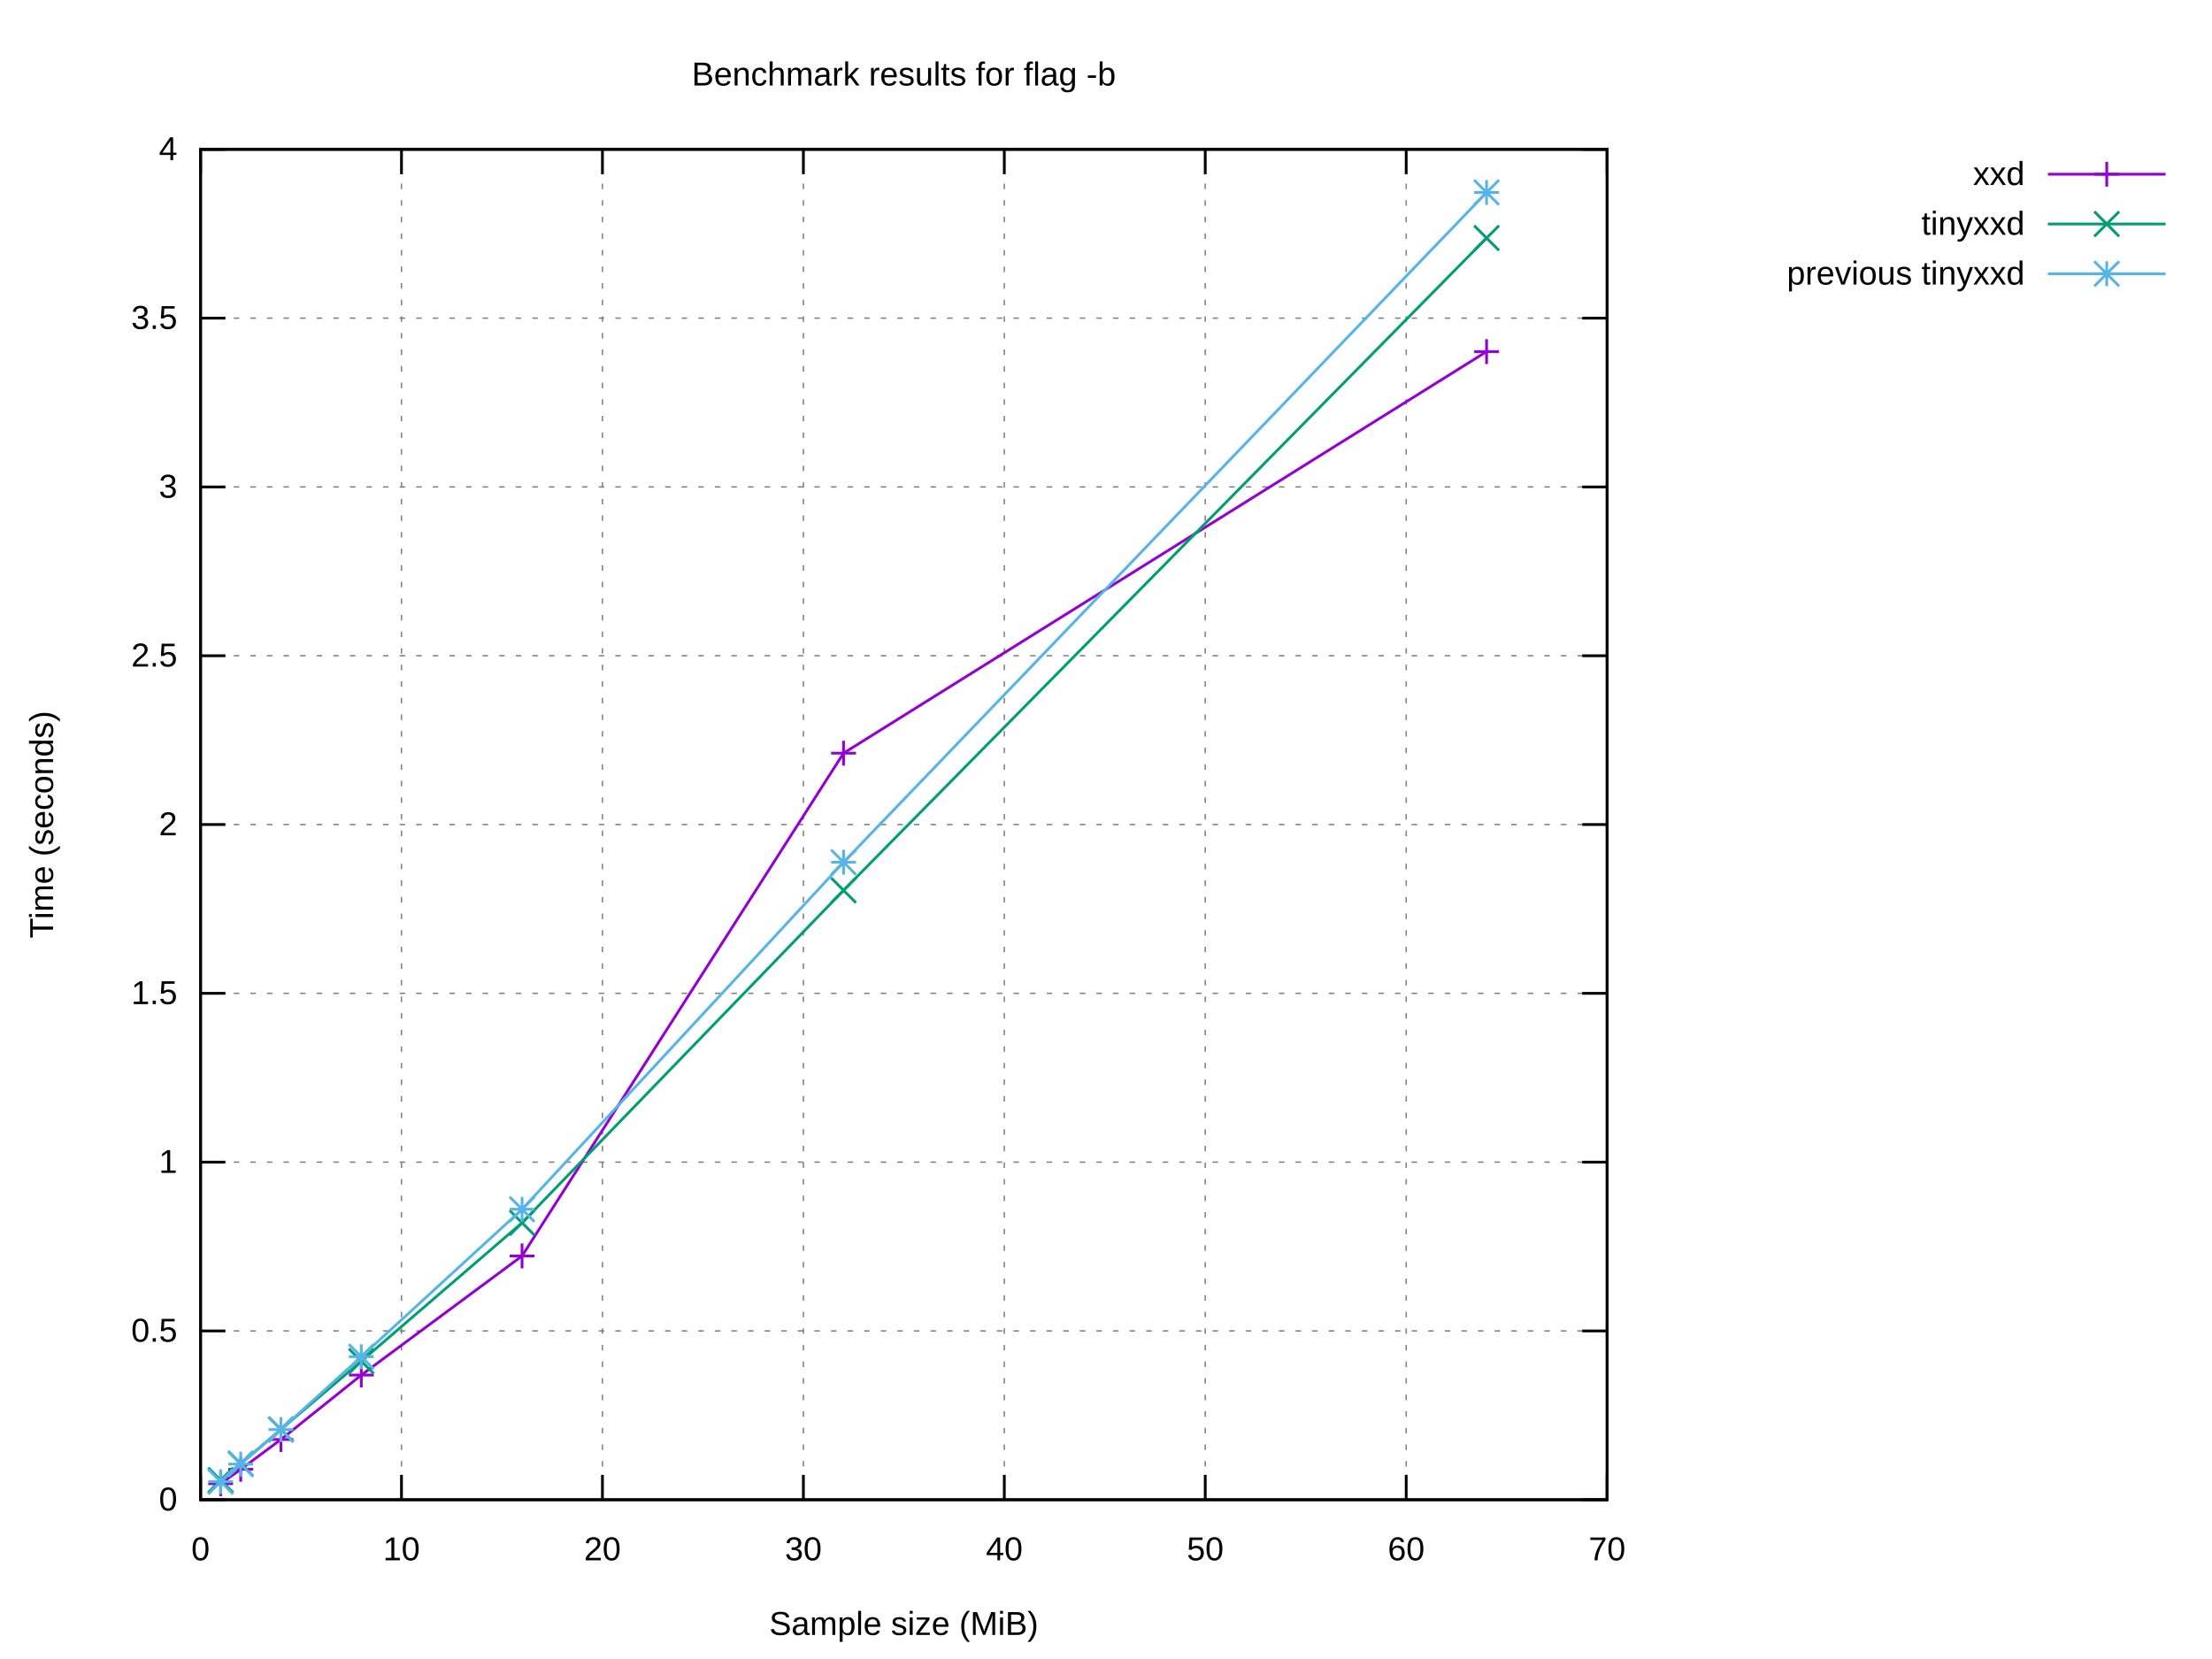
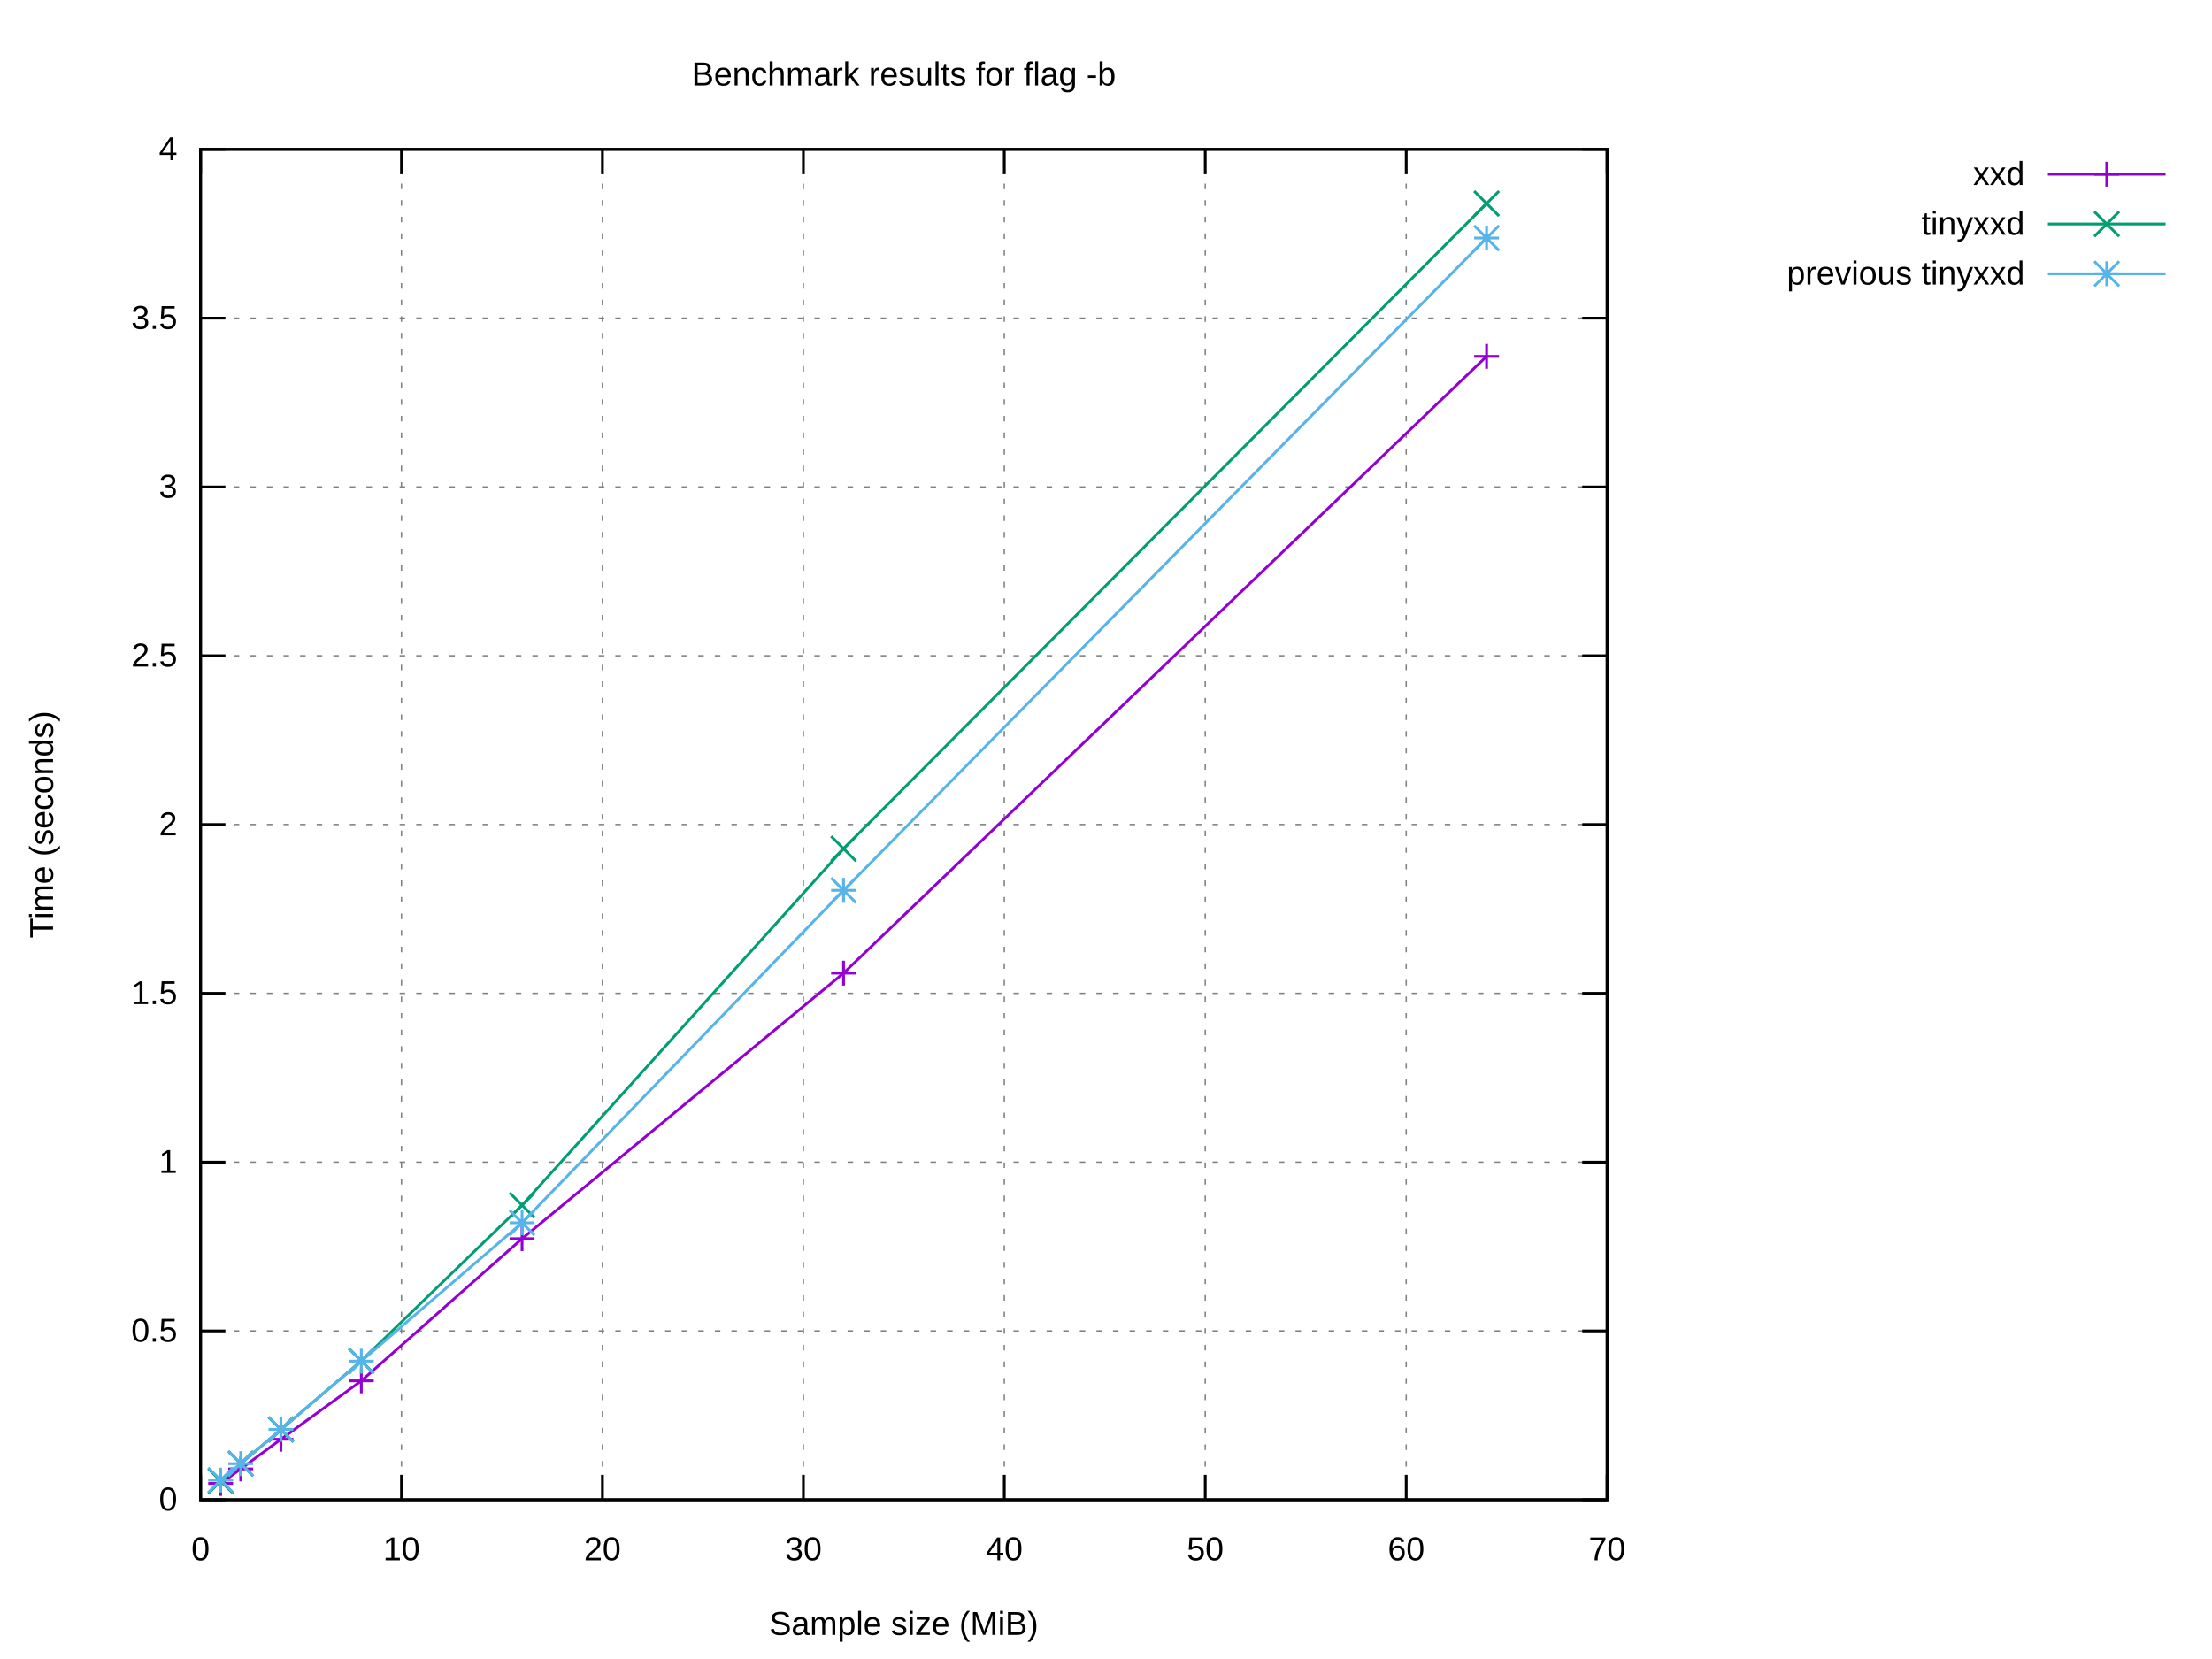
<svg xmlns="http://www.w3.org/2000/svg" xmlns:xlink="http://www.w3.org/1999/xlink" width="800" height="600" viewBox="0 0 800 600">
  <g id="gnuplot_canvas">
    <rect x="0" y="0" width="800" height="600" fill="#ffffff" />
    <defs>
      <circle id="gpDot" r="0.5" stroke-width="0.5" stroke="currentColor" />
      <path id="gpPt0" stroke-width="0.222" stroke="currentColor" d="M-1,0 h2 M0,-1 v2" />
      <path id="gpPt1" stroke-width="0.222" stroke="currentColor" d="M-1,-1 L1,1 M1,-1 L-1,1" />
      <path id="gpPt2" stroke-width="0.222" stroke="currentColor" d="M-1,0 L1,0 M0,-1 L0,1 M-1,-1 L1,1 M-1,1 L1,-1" />
      <rect id="gpPt3" stroke-width="0.222" stroke="currentColor" x="-1" y="-1" width="2" height="2" />
      <rect id="gpPt4" stroke-width="0.222" stroke="currentColor" fill="currentColor" x="-1" y="-1" width="2" height="2" />
      <circle id="gpPt5" stroke-width="0.222" stroke="currentColor" cx="0" cy="0" r="1" />
      <use xlink:href="#gpPt5" id="gpPt6" fill="currentColor" stroke="none" />
      <path id="gpPt7" stroke-width="0.222" stroke="currentColor" d="M0,-1.33 L-1.33,0.67 L1.33,0.67 z" />
      <use xlink:href="#gpPt7" id="gpPt8" fill="currentColor" stroke="none" />
      <use xlink:href="#gpPt7" id="gpPt9" stroke="currentColor" transform="rotate(180)" />
      <use xlink:href="#gpPt9" id="gpPt10" fill="currentColor" stroke="none" />
      <use xlink:href="#gpPt3" id="gpPt11" stroke="currentColor" transform="rotate(45)" />
      <use xlink:href="#gpPt11" id="gpPt12" fill="currentColor" stroke="none" />
      <path id="gpPt13" stroke-width="0.222" stroke="currentColor" d="M0,1.330 L1.265,0.411 L0.782,-1.067 L-0.782,-1.076 L-1.265,0.411 z" />
      <use xlink:href="#gpPt13" id="gpPt14" fill="currentColor" stroke="none" />
      <filter id="textbox" filterUnits="objectBoundingBox" x="0" y="0" height="1" width="1">
        <feFlood flood-color="#FFFFFF" flood-opacity="1" result="bgnd" />
        <feComposite in="SourceGraphic" in2="bgnd" operator="atop" />
      </filter>
      <filter id="greybox" filterUnits="objectBoundingBox" x="0" y="0" height="1" width="1">
        <feFlood flood-color="lightgrey" flood-opacity="1" result="grey" />
        <feComposite in="SourceGraphic" in2="grey" operator="atop" />
      </filter>
    </defs>
    <g fill="none" color="#FFFFFF" stroke="currentColor" stroke-width="1.00" stroke-linecap="butt" stroke-linejoin="miter">
</g>
    <g fill="none" color="black" stroke="currentColor" stroke-width="1.00" stroke-linecap="butt" stroke-linejoin="miter">
</g>
    <g fill="none" color="black" stroke="black" stroke-width="0.50" stroke-linecap="butt" stroke-linejoin="miter">
</g>
    <g fill="none" color="gray" stroke="currentColor" stroke-width="0.50" stroke-linecap="butt" stroke-linejoin="miter">
      <path stroke="gray" stroke-dasharray="2,4" class="gridline" d="M72.53,542.40 L581.24,542.40  " />
    </g>
    <g fill="none" color="gray" stroke="gray" stroke-width="1.00" stroke-linecap="butt" stroke-linejoin="miter">
</g>
    <g fill="none" color="black" stroke="currentColor" stroke-width="1.00" stroke-linecap="butt" stroke-linejoin="miter">
      <path stroke="black" d="M72.53,542.40 L81.53,542.40 M581.24,542.40 L572.24,542.40  " />
      <g transform="translate(64.14,546.30)" stroke="none" fill="black" font-family="Arial" font-size="12.00" text-anchor="end">
        <text>
          <tspan font-family="Arial"> 0</tspan>
        </text>
      </g>
    </g>
    <g fill="none" color="black" stroke="currentColor" stroke-width="1.00" stroke-linecap="butt" stroke-linejoin="miter">
</g>
    <g fill="none" color="black" stroke="black" stroke-width="0.50" stroke-linecap="butt" stroke-linejoin="miter">
</g>
    <g fill="none" color="gray" stroke="currentColor" stroke-width="0.50" stroke-linecap="butt" stroke-linejoin="miter">
      <path stroke="gray" stroke-dasharray="2,4" class="gridline" d="M72.53,481.35 L581.24,481.35  " />
    </g>
    <g fill="none" color="gray" stroke="gray" stroke-width="1.00" stroke-linecap="butt" stroke-linejoin="miter">
</g>
    <g fill="none" color="black" stroke="currentColor" stroke-width="1.00" stroke-linecap="butt" stroke-linejoin="miter">
      <path stroke="black" d="M72.53,481.35 L81.53,481.35 M581.24,481.35 L572.24,481.35  " />
      <g transform="translate(64.14,485.25)" stroke="none" fill="black" font-family="Arial" font-size="12.00" text-anchor="end">
        <text>
          <tspan font-family="Arial"> 0.5</tspan>
        </text>
      </g>
    </g>
    <g fill="none" color="black" stroke="currentColor" stroke-width="1.00" stroke-linecap="butt" stroke-linejoin="miter">
</g>
    <g fill="none" color="black" stroke="black" stroke-width="0.50" stroke-linecap="butt" stroke-linejoin="miter">
</g>
    <g fill="none" color="gray" stroke="currentColor" stroke-width="0.50" stroke-linecap="butt" stroke-linejoin="miter">
      <path stroke="gray" stroke-dasharray="2,4" class="gridline" d="M72.53,420.30 L581.24,420.30  " />
    </g>
    <g fill="none" color="gray" stroke="gray" stroke-width="1.00" stroke-linecap="butt" stroke-linejoin="miter">
</g>
    <g fill="none" color="black" stroke="currentColor" stroke-width="1.00" stroke-linecap="butt" stroke-linejoin="miter">
      <path stroke="black" d="M72.53,420.30 L81.53,420.30 M581.24,420.30 L572.24,420.30  " />
      <g transform="translate(64.14,424.20)" stroke="none" fill="black" font-family="Arial" font-size="12.00" text-anchor="end">
        <text>
          <tspan font-family="Arial"> 1</tspan>
        </text>
      </g>
    </g>
    <g fill="none" color="black" stroke="currentColor" stroke-width="1.00" stroke-linecap="butt" stroke-linejoin="miter">
</g>
    <g fill="none" color="black" stroke="black" stroke-width="0.50" stroke-linecap="butt" stroke-linejoin="miter">
</g>
    <g fill="none" color="gray" stroke="currentColor" stroke-width="0.50" stroke-linecap="butt" stroke-linejoin="miter">
      <path stroke="gray" stroke-dasharray="2,4" class="gridline" d="M72.53,359.25 L581.24,359.25  " />
    </g>
    <g fill="none" color="gray" stroke="gray" stroke-width="1.00" stroke-linecap="butt" stroke-linejoin="miter">
</g>
    <g fill="none" color="black" stroke="currentColor" stroke-width="1.00" stroke-linecap="butt" stroke-linejoin="miter">
      <path stroke="black" d="M72.53,359.25 L81.53,359.25 M581.24,359.25 L572.24,359.25  " />
      <g transform="translate(64.14,363.15)" stroke="none" fill="black" font-family="Arial" font-size="12.00" text-anchor="end">
        <text>
          <tspan font-family="Arial"> 1.5</tspan>
        </text>
      </g>
    </g>
    <g fill="none" color="black" stroke="currentColor" stroke-width="1.00" stroke-linecap="butt" stroke-linejoin="miter">
</g>
    <g fill="none" color="black" stroke="black" stroke-width="0.50" stroke-linecap="butt" stroke-linejoin="miter">
</g>
    <g fill="none" color="gray" stroke="currentColor" stroke-width="0.50" stroke-linecap="butt" stroke-linejoin="miter">
      <path stroke="gray" stroke-dasharray="2,4" class="gridline" d="M72.53,298.20 L581.24,298.20  " />
    </g>
    <g fill="none" color="gray" stroke="gray" stroke-width="1.00" stroke-linecap="butt" stroke-linejoin="miter">
</g>
    <g fill="none" color="black" stroke="currentColor" stroke-width="1.00" stroke-linecap="butt" stroke-linejoin="miter">
      <path stroke="black" d="M72.53,298.20 L81.53,298.20 M581.24,298.20 L572.24,298.20  " />
      <g transform="translate(64.14,302.10)" stroke="none" fill="black" font-family="Arial" font-size="12.00" text-anchor="end">
        <text>
          <tspan font-family="Arial"> 2</tspan>
        </text>
      </g>
    </g>
    <g fill="none" color="black" stroke="currentColor" stroke-width="1.00" stroke-linecap="butt" stroke-linejoin="miter">
</g>
    <g fill="none" color="black" stroke="black" stroke-width="0.50" stroke-linecap="butt" stroke-linejoin="miter">
</g>
    <g fill="none" color="gray" stroke="currentColor" stroke-width="0.50" stroke-linecap="butt" stroke-linejoin="miter">
      <path stroke="gray" stroke-dasharray="2,4" class="gridline" d="M72.53,237.16 L581.24,237.16  " />
    </g>
    <g fill="none" color="gray" stroke="gray" stroke-width="1.00" stroke-linecap="butt" stroke-linejoin="miter">
</g>
    <g fill="none" color="black" stroke="currentColor" stroke-width="1.00" stroke-linecap="butt" stroke-linejoin="miter">
      <path stroke="black" d="M72.53,237.16 L81.53,237.16 M581.24,237.16 L572.24,237.16  " />
      <g transform="translate(64.14,241.06)" stroke="none" fill="black" font-family="Arial" font-size="12.00" text-anchor="end">
        <text>
          <tspan font-family="Arial"> 2.5</tspan>
        </text>
      </g>
    </g>
    <g fill="none" color="black" stroke="currentColor" stroke-width="1.00" stroke-linecap="butt" stroke-linejoin="miter">
</g>
    <g fill="none" color="black" stroke="black" stroke-width="0.50" stroke-linecap="butt" stroke-linejoin="miter">
</g>
    <g fill="none" color="gray" stroke="currentColor" stroke-width="0.50" stroke-linecap="butt" stroke-linejoin="miter">
      <path stroke="gray" stroke-dasharray="2,4" class="gridline" d="M72.53,176.11 L581.24,176.11  " />
    </g>
    <g fill="none" color="gray" stroke="gray" stroke-width="1.00" stroke-linecap="butt" stroke-linejoin="miter">
</g>
    <g fill="none" color="black" stroke="currentColor" stroke-width="1.00" stroke-linecap="butt" stroke-linejoin="miter">
      <path stroke="black" d="M72.53,176.11 L81.53,176.11 M581.24,176.11 L572.24,176.11  " />
      <g transform="translate(64.14,180.01)" stroke="none" fill="black" font-family="Arial" font-size="12.00" text-anchor="end">
        <text>
          <tspan font-family="Arial"> 3</tspan>
        </text>
      </g>
    </g>
    <g fill="none" color="black" stroke="currentColor" stroke-width="1.00" stroke-linecap="butt" stroke-linejoin="miter">
</g>
    <g fill="none" color="black" stroke="black" stroke-width="0.50" stroke-linecap="butt" stroke-linejoin="miter">
</g>
    <g fill="none" color="gray" stroke="currentColor" stroke-width="0.50" stroke-linecap="butt" stroke-linejoin="miter">
      <path stroke="gray" stroke-dasharray="2,4" class="gridline" d="M72.53,115.06 L581.24,115.06  " />
    </g>
    <g fill="none" color="gray" stroke="gray" stroke-width="1.00" stroke-linecap="butt" stroke-linejoin="miter">
</g>
    <g fill="none" color="black" stroke="currentColor" stroke-width="1.00" stroke-linecap="butt" stroke-linejoin="miter">
      <path stroke="black" d="M72.53,115.06 L81.53,115.06 M581.24,115.06 L572.24,115.06  " />
      <g transform="translate(64.14,118.96)" stroke="none" fill="black" font-family="Arial" font-size="12.00" text-anchor="end">
        <text>
          <tspan font-family="Arial"> 3.5</tspan>
        </text>
      </g>
    </g>
    <g fill="none" color="black" stroke="currentColor" stroke-width="1.00" stroke-linecap="butt" stroke-linejoin="miter">
</g>
    <g fill="none" color="black" stroke="black" stroke-width="0.50" stroke-linecap="butt" stroke-linejoin="miter">
</g>
    <g fill="none" color="gray" stroke="currentColor" stroke-width="0.50" stroke-linecap="butt" stroke-linejoin="miter">
      <path stroke="gray" stroke-dasharray="2,4" class="gridline" d="M72.53,54.01 L581.24,54.01  " />
    </g>
    <g fill="none" color="gray" stroke="gray" stroke-width="1.00" stroke-linecap="butt" stroke-linejoin="miter">
</g>
    <g fill="none" color="black" stroke="currentColor" stroke-width="1.00" stroke-linecap="butt" stroke-linejoin="miter">
      <path stroke="black" d="M72.53,54.01 L81.53,54.01 M581.24,54.01 L572.24,54.01  " />
      <g transform="translate(64.14,57.91)" stroke="none" fill="black" font-family="Arial" font-size="12.00" text-anchor="end">
        <text>
          <tspan font-family="Arial"> 4</tspan>
        </text>
      </g>
    </g>
    <g fill="none" color="black" stroke="currentColor" stroke-width="1.00" stroke-linecap="butt" stroke-linejoin="miter">
</g>
    <g fill="none" color="black" stroke="black" stroke-width="0.50" stroke-linecap="butt" stroke-linejoin="miter">
</g>
    <g fill="none" color="gray" stroke="currentColor" stroke-width="0.50" stroke-linecap="butt" stroke-linejoin="miter">
      <path stroke="gray" stroke-dasharray="2,4" class="gridline" d="M72.53,542.40 L72.53,54.01  " />
    </g>
    <g fill="none" color="gray" stroke="gray" stroke-width="1.00" stroke-linecap="butt" stroke-linejoin="miter">
</g>
    <g fill="none" color="black" stroke="currentColor" stroke-width="1.00" stroke-linecap="butt" stroke-linejoin="miter">
      <path stroke="black" d="M72.53,542.40 L72.53,533.40 M72.53,54.01 L72.53,63.01  " />
      <g transform="translate(72.53,564.30)" stroke="none" fill="black" font-family="Arial" font-size="12.00" text-anchor="middle">
        <text>
          <tspan font-family="Arial"> 0</tspan>
        </text>
      </g>
    </g>
    <g fill="none" color="black" stroke="currentColor" stroke-width="1.00" stroke-linecap="butt" stroke-linejoin="miter">
</g>
    <g fill="none" color="black" stroke="black" stroke-width="0.50" stroke-linecap="butt" stroke-linejoin="miter">
</g>
    <g fill="none" color="gray" stroke="currentColor" stroke-width="0.50" stroke-linecap="butt" stroke-linejoin="miter">
      <path stroke="gray" stroke-dasharray="2,4" class="gridline" d="M145.20,542.40 L145.20,54.01  " />
    </g>
    <g fill="none" color="gray" stroke="gray" stroke-width="1.00" stroke-linecap="butt" stroke-linejoin="miter">
</g>
    <g fill="none" color="black" stroke="currentColor" stroke-width="1.00" stroke-linecap="butt" stroke-linejoin="miter">
      <path stroke="black" d="M145.20,542.40 L145.20,533.40 M145.20,54.01 L145.20,63.01  " />
      <g transform="translate(145.20,564.30)" stroke="none" fill="black" font-family="Arial" font-size="12.00" text-anchor="middle">
        <text>
          <tspan font-family="Arial"> 10</tspan>
        </text>
      </g>
    </g>
    <g fill="none" color="black" stroke="currentColor" stroke-width="1.00" stroke-linecap="butt" stroke-linejoin="miter">
</g>
    <g fill="none" color="black" stroke="black" stroke-width="0.50" stroke-linecap="butt" stroke-linejoin="miter">
</g>
    <g fill="none" color="gray" stroke="currentColor" stroke-width="0.50" stroke-linecap="butt" stroke-linejoin="miter">
      <path stroke="gray" stroke-dasharray="2,4" class="gridline" d="M217.88,542.40 L217.88,54.01  " />
    </g>
    <g fill="none" color="gray" stroke="gray" stroke-width="1.00" stroke-linecap="butt" stroke-linejoin="miter">
</g>
    <g fill="none" color="black" stroke="currentColor" stroke-width="1.00" stroke-linecap="butt" stroke-linejoin="miter">
      <path stroke="black" d="M217.88,542.40 L217.88,533.40 M217.88,54.01 L217.88,63.01  " />
      <g transform="translate(217.88,564.30)" stroke="none" fill="black" font-family="Arial" font-size="12.00" text-anchor="middle">
        <text>
          <tspan font-family="Arial"> 20</tspan>
        </text>
      </g>
    </g>
    <g fill="none" color="black" stroke="currentColor" stroke-width="1.00" stroke-linecap="butt" stroke-linejoin="miter">
</g>
    <g fill="none" color="black" stroke="black" stroke-width="0.50" stroke-linecap="butt" stroke-linejoin="miter">
</g>
    <g fill="none" color="gray" stroke="currentColor" stroke-width="0.50" stroke-linecap="butt" stroke-linejoin="miter">
      <path stroke="gray" stroke-dasharray="2,4" class="gridline" d="M290.55,542.40 L290.55,54.01  " />
    </g>
    <g fill="none" color="gray" stroke="gray" stroke-width="1.00" stroke-linecap="butt" stroke-linejoin="miter">
</g>
    <g fill="none" color="black" stroke="currentColor" stroke-width="1.00" stroke-linecap="butt" stroke-linejoin="miter">
      <path stroke="black" d="M290.55,542.40 L290.55,533.40 M290.55,54.01 L290.55,63.01  " />
      <g transform="translate(290.55,564.30)" stroke="none" fill="black" font-family="Arial" font-size="12.00" text-anchor="middle">
        <text>
          <tspan font-family="Arial"> 30</tspan>
        </text>
      </g>
    </g>
    <g fill="none" color="black" stroke="currentColor" stroke-width="1.00" stroke-linecap="butt" stroke-linejoin="miter">
</g>
    <g fill="none" color="black" stroke="black" stroke-width="0.50" stroke-linecap="butt" stroke-linejoin="miter">
</g>
    <g fill="none" color="gray" stroke="currentColor" stroke-width="0.50" stroke-linecap="butt" stroke-linejoin="miter">
      <path stroke="gray" stroke-dasharray="2,4" class="gridline" d="M363.22,542.40 L363.22,54.01  " />
    </g>
    <g fill="none" color="gray" stroke="gray" stroke-width="1.00" stroke-linecap="butt" stroke-linejoin="miter">
</g>
    <g fill="none" color="black" stroke="currentColor" stroke-width="1.00" stroke-linecap="butt" stroke-linejoin="miter">
      <path stroke="black" d="M363.22,542.40 L363.22,533.40 M363.22,54.01 L363.22,63.01  " />
      <g transform="translate(363.22,564.30)" stroke="none" fill="black" font-family="Arial" font-size="12.00" text-anchor="middle">
        <text>
          <tspan font-family="Arial"> 40</tspan>
        </text>
      </g>
    </g>
    <g fill="none" color="black" stroke="currentColor" stroke-width="1.00" stroke-linecap="butt" stroke-linejoin="miter">
</g>
    <g fill="none" color="black" stroke="black" stroke-width="0.50" stroke-linecap="butt" stroke-linejoin="miter">
</g>
    <g fill="none" color="gray" stroke="currentColor" stroke-width="0.50" stroke-linecap="butt" stroke-linejoin="miter">
      <path stroke="gray" stroke-dasharray="2,4" class="gridline" d="M435.89,542.40 L435.89,54.01  " />
    </g>
    <g fill="none" color="gray" stroke="gray" stroke-width="1.00" stroke-linecap="butt" stroke-linejoin="miter">
</g>
    <g fill="none" color="black" stroke="currentColor" stroke-width="1.00" stroke-linecap="butt" stroke-linejoin="miter">
      <path stroke="black" d="M435.89,542.40 L435.89,533.40 M435.89,54.01 L435.89,63.01  " />
      <g transform="translate(435.89,564.30)" stroke="none" fill="black" font-family="Arial" font-size="12.00" text-anchor="middle">
        <text>
          <tspan font-family="Arial"> 50</tspan>
        </text>
      </g>
    </g>
    <g fill="none" color="black" stroke="currentColor" stroke-width="1.00" stroke-linecap="butt" stroke-linejoin="miter">
</g>
    <g fill="none" color="black" stroke="black" stroke-width="0.50" stroke-linecap="butt" stroke-linejoin="miter">
</g>
    <g fill="none" color="gray" stroke="currentColor" stroke-width="0.50" stroke-linecap="butt" stroke-linejoin="miter">
      <path stroke="gray" stroke-dasharray="2,4" class="gridline" d="M508.57,542.40 L508.57,54.01  " />
    </g>
    <g fill="none" color="gray" stroke="gray" stroke-width="1.00" stroke-linecap="butt" stroke-linejoin="miter">
</g>
    <g fill="none" color="black" stroke="currentColor" stroke-width="1.00" stroke-linecap="butt" stroke-linejoin="miter">
      <path stroke="black" d="M508.57,542.40 L508.57,533.40 M508.57,54.01 L508.57,63.01  " />
      <g transform="translate(508.57,564.30)" stroke="none" fill="black" font-family="Arial" font-size="12.00" text-anchor="middle">
        <text>
          <tspan font-family="Arial"> 60</tspan>
        </text>
      </g>
    </g>
    <g fill="none" color="black" stroke="currentColor" stroke-width="1.00" stroke-linecap="butt" stroke-linejoin="miter">
</g>
    <g fill="none" color="black" stroke="black" stroke-width="0.50" stroke-linecap="butt" stroke-linejoin="miter">
</g>
    <g fill="none" color="gray" stroke="currentColor" stroke-width="0.50" stroke-linecap="butt" stroke-linejoin="miter">
      <path stroke="gray" stroke-dasharray="2,4" class="gridline" d="M581.24,542.40 L581.24,54.01  " />
    </g>
    <g fill="none" color="gray" stroke="gray" stroke-width="1.00" stroke-linecap="butt" stroke-linejoin="miter">
</g>
    <g fill="none" color="black" stroke="currentColor" stroke-width="1.00" stroke-linecap="butt" stroke-linejoin="miter">
      <path stroke="black" d="M581.24,542.40 L581.24,533.40 M581.24,54.01 L581.24,63.01  " />
      <g transform="translate(581.24,564.30)" stroke="none" fill="black" font-family="Arial" font-size="12.00" text-anchor="middle">
        <text>
          <tspan font-family="Arial"> 70</tspan>
        </text>
      </g>
    </g>
    <g fill="none" color="black" stroke="currentColor" stroke-width="1.00" stroke-linecap="butt" stroke-linejoin="miter">
</g>
    <g fill="none" color="black" stroke="currentColor" stroke-width="1.00" stroke-linecap="butt" stroke-linejoin="miter">
      <path stroke="black" d="M72.53,54.01 L72.53,542.40 L581.24,542.40 L581.24,54.01 L72.53,54.01 Z  " />
    </g>
    <g fill="none" color="black" stroke="currentColor" stroke-width="1.00" stroke-linecap="butt" stroke-linejoin="miter">
</g>
    <g id="gnuplot_plot_1">
      <g fill="none" color="black" stroke="currentColor" stroke-width="1.00" stroke-linecap="butt" stroke-linejoin="miter">
        <g transform="translate(732.26,66.91)" stroke="none" fill="black" font-family="Arial" font-size="12.00" text-anchor="end">
          <text>
            <tspan font-family="Arial">xxd</tspan>
          </text>
        </g>
      </g>
      <g fill="none" color="black" stroke="currentColor" stroke-width="1.00" stroke-linecap="butt" stroke-linejoin="miter">
-         <path stroke="rgb(148,   0, 211)" d="M740.65,63.01 L783.21,63.01 M537.64,127.16 L305.08,272.39 L188.81,454.23 L130.67,497.31 L101.60,520.61 L87.06,531.40   L79.80,536.60  " />
-         <use xlink:href="#gpPt0" transform="translate(537.64,127.16) scale(4.50)" color="rgb(148,   0, 211)" />
-         <use xlink:href="#gpPt0" transform="translate(305.08,272.39) scale(4.50)" color="rgb(148,   0, 211)" />
-         <use xlink:href="#gpPt0" transform="translate(188.81,454.23) scale(4.50)" color="rgb(148,   0, 211)" />
-         <use xlink:href="#gpPt0" transform="translate(130.67,497.31) scale(4.50)" color="rgb(148,   0, 211)" />
-         <use xlink:href="#gpPt0" transform="translate(101.60,520.61) scale(4.50)" color="rgb(148,   0, 211)" />
-         <use xlink:href="#gpPt0" transform="translate(87.06,531.40) scale(4.50)" color="rgb(148,   0, 211)" />
-         <use xlink:href="#gpPt0" transform="translate(79.80,536.60) scale(4.50)" color="rgb(148,   0, 211)" />
+         <path stroke="rgb(148,   0, 211)" d="M740.65,63.01 L783.21,63.01 M537.64,128.88 L305.08,351.95 L188.81,447.98 L130.67,499.40 L101.60,520.52 L87.06,531.26   L79.80,536.51  " />
+         <use xlink:href="#gpPt0" transform="translate(537.64,128.88) scale(4.50)" color="rgb(148,   0, 211)" />
+         <use xlink:href="#gpPt0" transform="translate(305.08,351.95) scale(4.50)" color="rgb(148,   0, 211)" />
+         <use xlink:href="#gpPt0" transform="translate(188.81,447.98) scale(4.50)" color="rgb(148,   0, 211)" />
+         <use xlink:href="#gpPt0" transform="translate(130.67,499.40) scale(4.50)" color="rgb(148,   0, 211)" />
+         <use xlink:href="#gpPt0" transform="translate(101.60,520.52) scale(4.50)" color="rgb(148,   0, 211)" />
+         <use xlink:href="#gpPt0" transform="translate(87.06,531.26) scale(4.50)" color="rgb(148,   0, 211)" />
+         <use xlink:href="#gpPt0" transform="translate(79.80,536.51) scale(4.50)" color="rgb(148,   0, 211)" />
        <use xlink:href="#gpPt0" transform="translate(761.93,63.01) scale(4.50)" color="rgb(148,   0, 211)" />
      </g>
    </g>
    <g id="gnuplot_plot_2">
      <g fill="none" color="black" stroke="currentColor" stroke-width="1.00" stroke-linecap="butt" stroke-linejoin="miter">
        <g transform="translate(732.26,84.91)" stroke="none" fill="black" font-family="Arial" font-size="12.00" text-anchor="end">
          <text>
            <tspan font-family="Arial">tinyxxd</tspan>
          </text>
        </g>
      </g>
      <g fill="none" color="black" stroke="currentColor" stroke-width="1.00" stroke-linecap="butt" stroke-linejoin="miter">
-         <path stroke="rgb(  0, 158, 115)" d="M740.65,81.01 L783.21,81.01 M537.64,86.09 L305.08,322.00 L188.81,442.24 L130.67,492.28 L101.60,516.97 L87.06,529.35   L79.80,535.31  " />
-         <use xlink:href="#gpPt1" transform="translate(537.64,86.09) scale(4.50)" color="rgb(  0, 158, 115)" />
-         <use xlink:href="#gpPt1" transform="translate(305.08,322.00) scale(4.50)" color="rgb(  0, 158, 115)" />
-         <use xlink:href="#gpPt1" transform="translate(188.81,442.24) scale(4.50)" color="rgb(  0, 158, 115)" />
-         <use xlink:href="#gpPt1" transform="translate(130.67,492.28) scale(4.50)" color="rgb(  0, 158, 115)" />
-         <use xlink:href="#gpPt1" transform="translate(101.60,516.97) scale(4.50)" color="rgb(  0, 158, 115)" />
-         <use xlink:href="#gpPt1" transform="translate(87.06,529.35) scale(4.50)" color="rgb(  0, 158, 115)" />
-         <use xlink:href="#gpPt1" transform="translate(79.80,535.31) scale(4.50)" color="rgb(  0, 158, 115)" />
+         <path stroke="rgb(  0, 158, 115)" d="M740.65,81.01 L783.21,81.01 M537.64,73.61 L305.08,306.93 L188.81,435.88 L130.67,492.18 L101.60,517.03 L87.06,529.34   L79.80,535.65  " />
+         <use xlink:href="#gpPt1" transform="translate(537.64,73.61) scale(4.50)" color="rgb(  0, 158, 115)" />
+         <use xlink:href="#gpPt1" transform="translate(305.08,306.93) scale(4.50)" color="rgb(  0, 158, 115)" />
+         <use xlink:href="#gpPt1" transform="translate(188.81,435.88) scale(4.50)" color="rgb(  0, 158, 115)" />
+         <use xlink:href="#gpPt1" transform="translate(130.67,492.18) scale(4.50)" color="rgb(  0, 158, 115)" />
+         <use xlink:href="#gpPt1" transform="translate(101.60,517.03) scale(4.50)" color="rgb(  0, 158, 115)" />
+         <use xlink:href="#gpPt1" transform="translate(87.06,529.34) scale(4.50)" color="rgb(  0, 158, 115)" />
+         <use xlink:href="#gpPt1" transform="translate(79.80,535.65) scale(4.50)" color="rgb(  0, 158, 115)" />
        <use xlink:href="#gpPt1" transform="translate(761.93,81.01) scale(4.50)" color="rgb(  0, 158, 115)" />
      </g>
    </g>
    <g id="gnuplot_plot_3">
      <g fill="none" color="black" stroke="currentColor" stroke-width="1.00" stroke-linecap="butt" stroke-linejoin="miter">
        <g transform="translate(732.26,102.91)" stroke="none" fill="black" font-family="Arial" font-size="12.00" text-anchor="end">
          <text>
            <tspan font-family="Arial">previous tinyxxd</tspan>
          </text>
        </g>
      </g>
      <g fill="none" color="black" stroke="currentColor" stroke-width="1.00" stroke-linecap="butt" stroke-linejoin="miter">
-         <path stroke="rgb( 86, 180, 233)" d="M740.65,99.01 L783.21,99.01 M537.64,69.60 L305.08,311.83 L188.81,437.35 L130.67,490.66 L101.60,517.03 L87.06,529.52   L79.80,535.87  " />
-         <use xlink:href="#gpPt2" transform="translate(537.64,69.60) scale(4.50)" color="rgb( 86, 180, 233)" />
-         <use xlink:href="#gpPt2" transform="translate(305.08,311.83) scale(4.50)" color="rgb( 86, 180, 233)" />
-         <use xlink:href="#gpPt2" transform="translate(188.81,437.35) scale(4.50)" color="rgb( 86, 180, 233)" />
-         <use xlink:href="#gpPt2" transform="translate(130.67,490.66) scale(4.50)" color="rgb( 86, 180, 233)" />
-         <use xlink:href="#gpPt2" transform="translate(101.60,517.03) scale(4.50)" color="rgb( 86, 180, 233)" />
-         <use xlink:href="#gpPt2" transform="translate(87.06,529.52) scale(4.50)" color="rgb( 86, 180, 233)" />
-         <use xlink:href="#gpPt2" transform="translate(79.80,535.87) scale(4.50)" color="rgb( 86, 180, 233)" />
+         <path stroke="rgb( 86, 180, 233)" d="M740.65,99.01 L783.21,99.01 M537.64,86.09 L305.08,322.00 L188.81,442.24 L130.67,492.28 L101.60,516.97 L87.06,529.35   L79.80,535.31  " />
+         <use xlink:href="#gpPt2" transform="translate(537.64,86.09) scale(4.50)" color="rgb( 86, 180, 233)" />
+         <use xlink:href="#gpPt2" transform="translate(305.08,322.00) scale(4.50)" color="rgb( 86, 180, 233)" />
+         <use xlink:href="#gpPt2" transform="translate(188.81,442.24) scale(4.50)" color="rgb( 86, 180, 233)" />
+         <use xlink:href="#gpPt2" transform="translate(130.67,492.28) scale(4.50)" color="rgb( 86, 180, 233)" />
+         <use xlink:href="#gpPt2" transform="translate(101.60,516.97) scale(4.50)" color="rgb( 86, 180, 233)" />
+         <use xlink:href="#gpPt2" transform="translate(87.06,529.35) scale(4.50)" color="rgb( 86, 180, 233)" />
+         <use xlink:href="#gpPt2" transform="translate(79.80,535.31) scale(4.50)" color="rgb( 86, 180, 233)" />
        <use xlink:href="#gpPt2" transform="translate(761.93,99.01) scale(4.50)" color="rgb( 86, 180, 233)" />
      </g>
    </g>
    <g fill="none" color="#FFFFFF" stroke="rgb( 86, 180, 233)" stroke-width="2.00" stroke-linecap="butt" stroke-linejoin="miter">
</g>
    <g fill="none" color="black" stroke="currentColor" stroke-width="2.00" stroke-linecap="butt" stroke-linejoin="miter">
</g>
    <g fill="none" color="black" stroke="black" stroke-width="1.00" stroke-linecap="butt" stroke-linejoin="miter">
</g>
    <g fill="none" color="black" stroke="currentColor" stroke-width="1.00" stroke-linecap="butt" stroke-linejoin="miter">
      <path stroke="black" d="M72.53,54.01 L72.53,542.40 L581.24,542.40 L581.24,54.01 L72.53,54.01 Z  " />
      <g transform="translate(19.18,298.21) rotate(270.00)" stroke="none" fill="black" font-family="Arial" font-size="12.00" text-anchor="middle">
        <text>
          <tspan font-family="Arial">Time (seconds)</tspan>
        </text>
      </g>
    </g>
    <g fill="none" color="black" stroke="currentColor" stroke-width="1.00" stroke-linecap="butt" stroke-linejoin="miter">
      <g transform="translate(326.88,591.30)" stroke="none" fill="black" font-family="Arial" font-size="12.00" text-anchor="middle">
        <text>
          <tspan font-family="Arial">Sample size (MiB)</tspan>
        </text>
      </g>
    </g>
    <g fill="none" color="black" stroke="currentColor" stroke-width="1.00" stroke-linecap="butt" stroke-linejoin="miter">
</g>
    <g fill="none" color="black" stroke="currentColor" stroke-width="1.00" stroke-linecap="butt" stroke-linejoin="miter">
      <g transform="translate(326.88,30.91)" stroke="none" fill="black" font-family="Arial" font-size="12.00" text-anchor="middle">
        <text>
          <tspan font-family="Arial">Benchmark results for flag -b</tspan>
        </text>
      </g>
    </g>
    <g fill="none" color="black" stroke="currentColor" stroke-width="1.00" stroke-linecap="butt" stroke-linejoin="miter">
</g>
  </g>
</svg>
